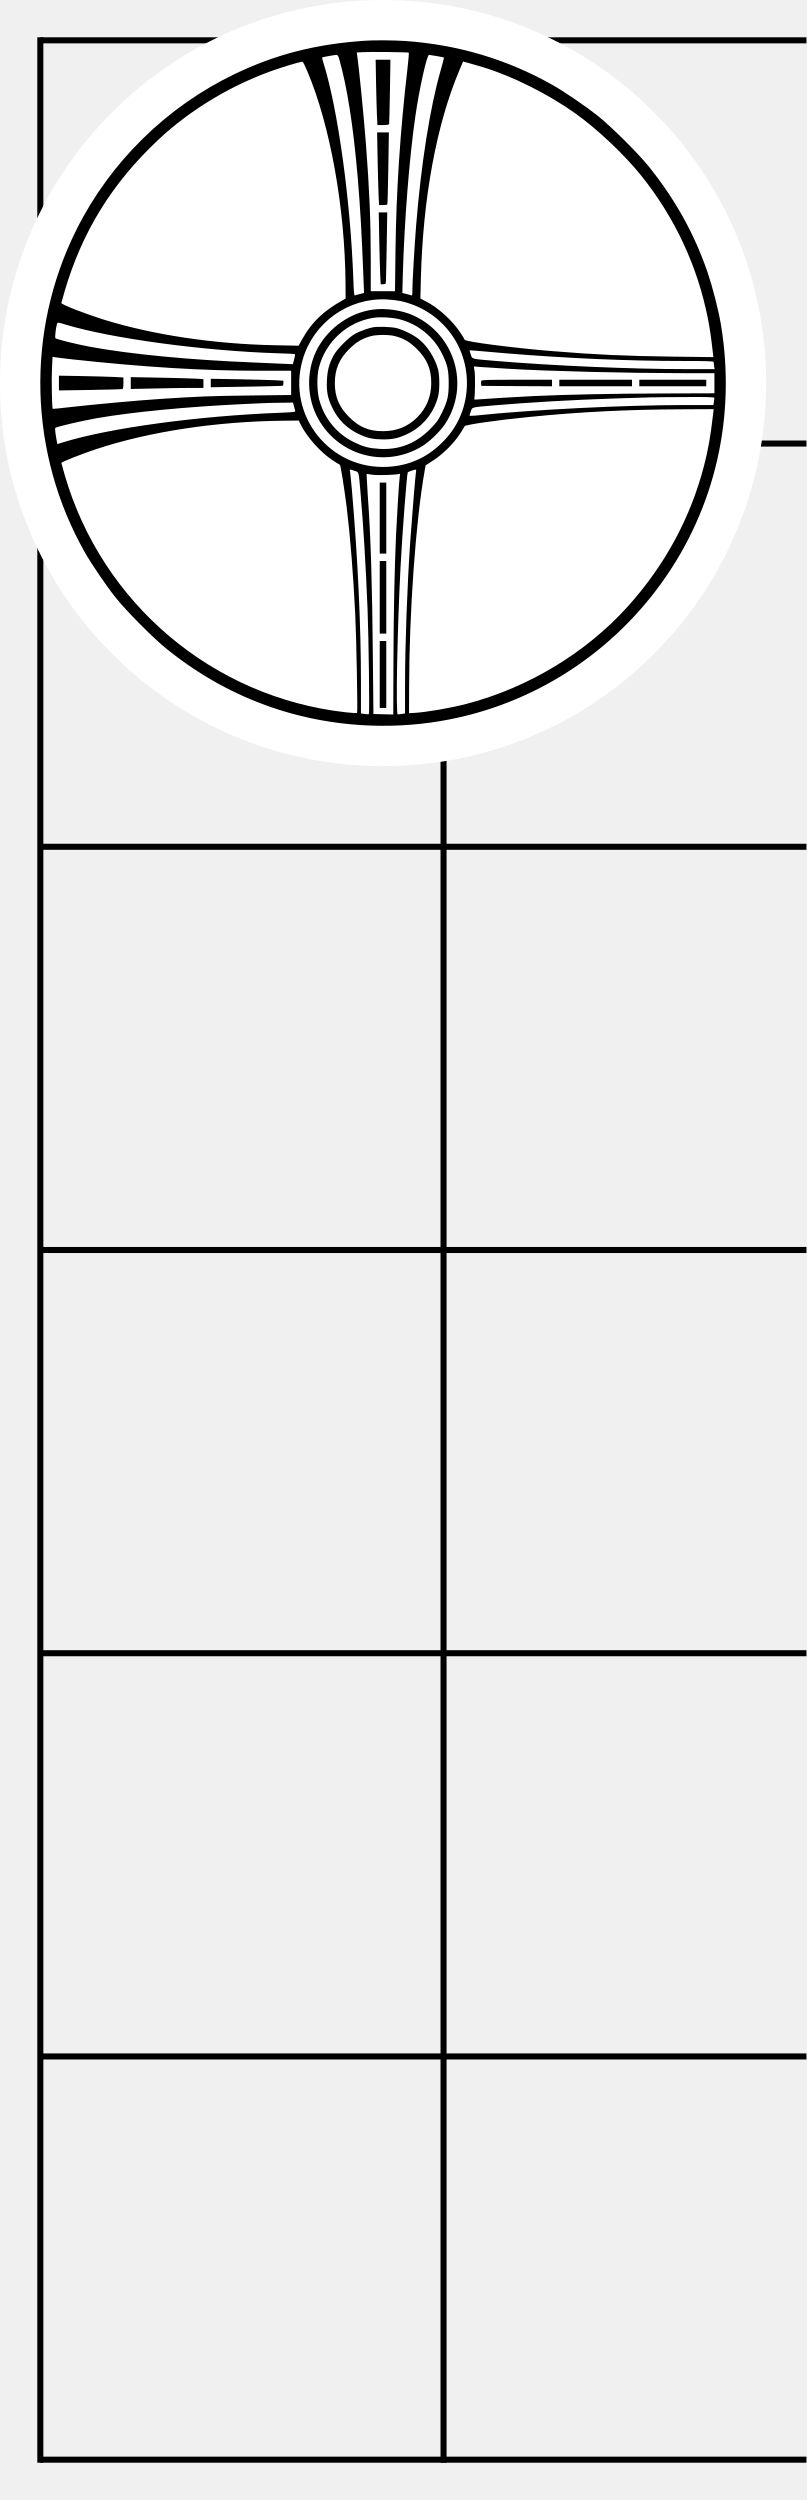
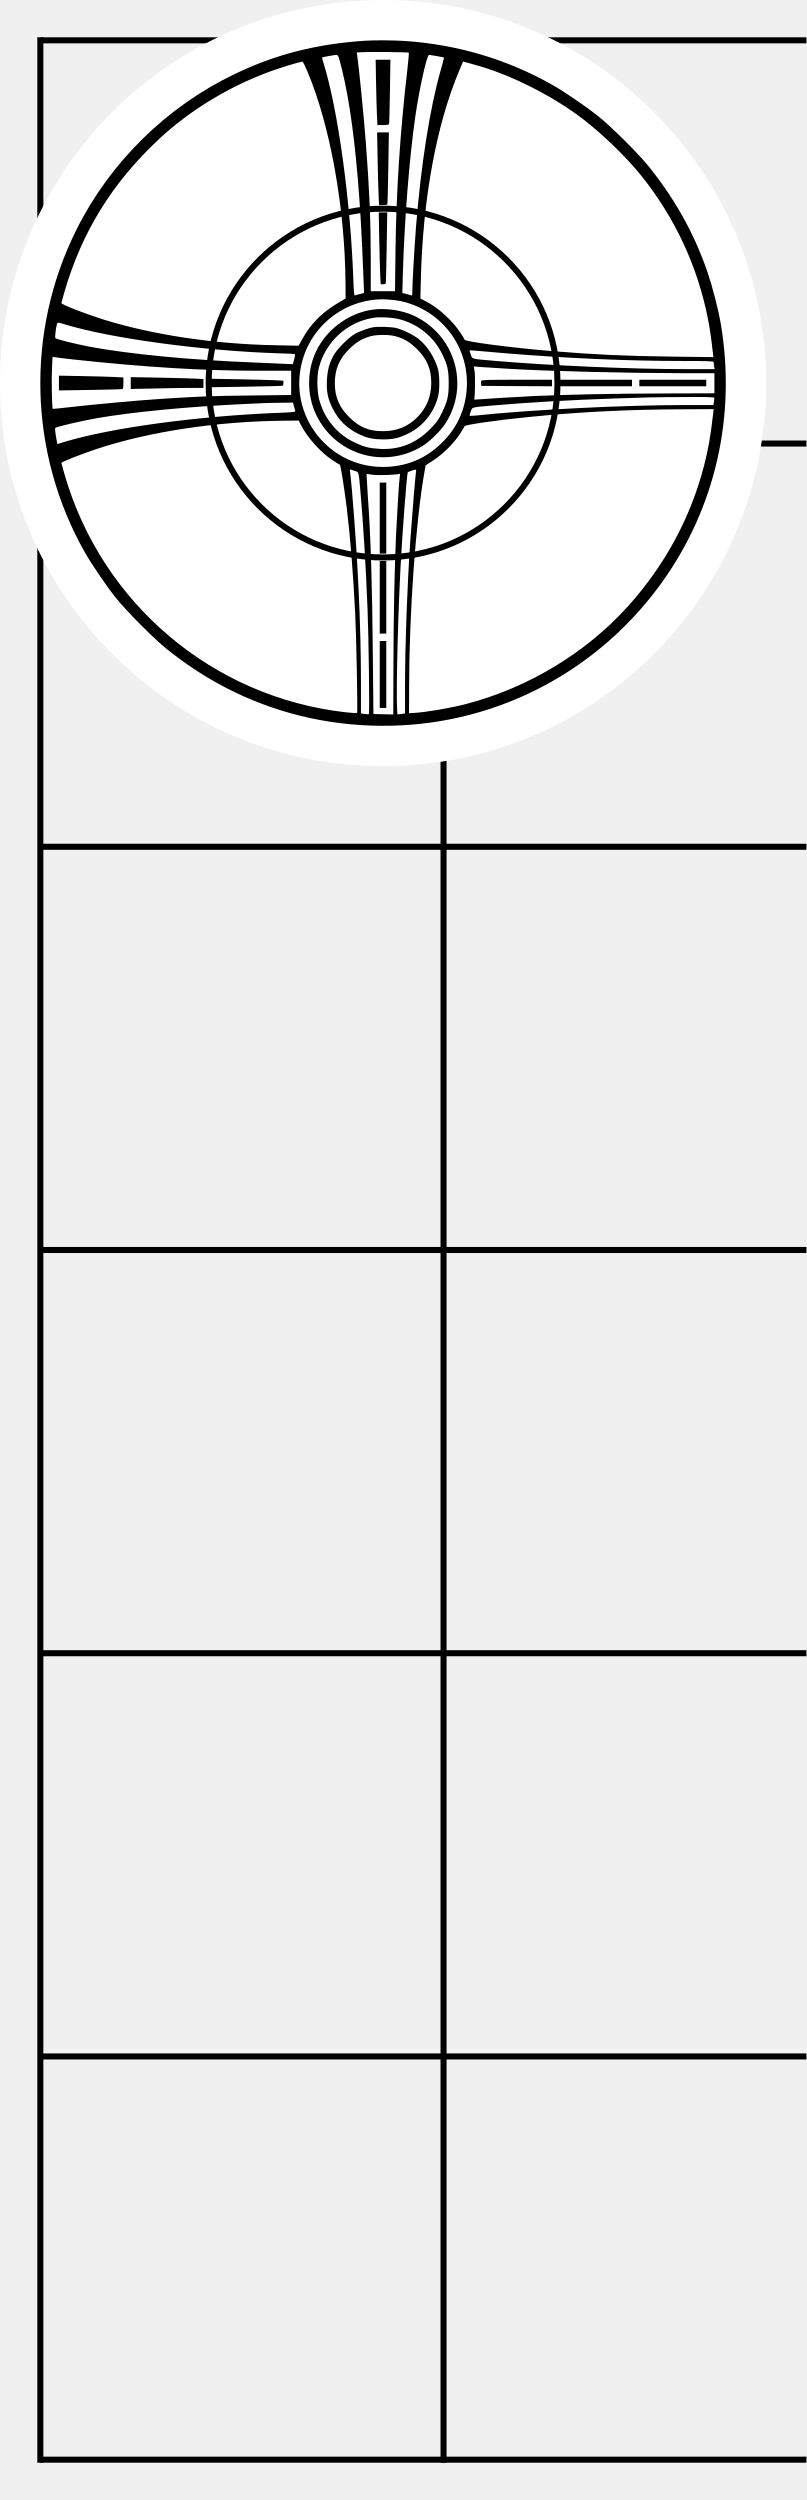
<svg xmlns="http://www.w3.org/2000/svg" xmlns:xlink="http://www.w3.org/1999/xlink" width="200mm" height="620mm" viewBox="0 0 200 620" version="1.1" id="svg8">
  <defs id="defs2" />
  <g id="layer1" transform="translate(0,323)">
    <path style="fill:none;stroke:#000000;stroke-width:1.5;stroke-linecap:butt;stroke-linejoin:miter;stroke-miterlimit:4;stroke-dasharray:none;stroke-opacity:1" d="M 10,287 H 200" id="path41" />
    <use x="0" y="0" xlink:href="#path41" id="use848" transform="translate(0,-100)" width="100%" height="100%" />
    <use x="0" y="0" xlink:href="#path41" id="use852" transform="translate(0,-200)" width="100%" height="100%" />
    <use x="0" y="0" xlink:href="#path41" id="use854" transform="translate(0,-300)" width="100%" height="100%" />
    <use x="0" y="0" xlink:href="#path41" id="use856" transform="translate(0,-400)" width="100%" height="100%" />
    <use x="0" y="0" xlink:href="#path41" id="use858" transform="translate(0,-500)" width="100%" height="100%" />
    <use x="0" y="0" xlink:href="#path41" id="use860" transform="translate(0,-600)" width="100%" height="100%" />
    <path style="fill:none;stroke:#000000;stroke-width:1.5;stroke-linecap:butt;stroke-linejoin:miter;stroke-miterlimit:4;stroke-dasharray:none;stroke-opacity:1" d="m 10,-313.75 v 601.5" id="path862" />
    <use x="0" y="0" xlink:href="#path862" id="use864" transform="translate(100)" width="100%" height="100%" />
    <circle style="opacity:1;fill:#ffffff;fill-opacity:1;fill-rule:nonzero;stroke:none;stroke-width:2;stroke-linecap:round;stroke-linejoin:round;stroke-miterlimit:4;stroke-dasharray:none;stroke-dashoffset:0;stroke-opacity:1;paint-order:markers stroke fill" id="path17" cx="95" cy="-228" r="95" />
    <path id="path354" style="fill:#000000;stroke:none;stroke-width:0.035" d="m 94.175,-155.74 v 8.3 h 0.81 0.81 v -8.3 -8.3 h -0.81 -0.81 z m 0,-19.131 v 9.009 h 0.81 0.81 v -9.009 -9.009 h -0.81 -0.81 z m 0,-19.637 v 8.806 h 0.81 0.81 v -8.806 -8.806 h -0.81 -0.81 z m 64.378,-33.505 v 0.81 h 8.3 8.3 v -0.81 -0.81 h -8.3 -8.3 z m -19.84,0 v 0.81 h 9.009 9.009 v -0.81 -0.81 h -9.009 -9.009 z m -19.354,-0.526 c -0.061,0.162 -0.081,0.506 -0.041,0.769 l 0.061,0.466 8.766,0.061 8.746,0.04 v -0.81 -0.81 h -8.705 c -7.369,0 -8.725,0.041 -8.827,0.283 z m -67.091,0.526 v 1.053 l 8.867,-0.142 c 4.859,-0.081 8.908,-0.182 9.009,-0.243 0.081,-0.041 0.142,-0.344 0.142,-0.668 v -0.567 l -2.065,-0.121 c -1.154,-0.061 -5.203,-0.162 -9.009,-0.243 l -6.944,-0.121 z m -19.84,0.02 v 1.458 l 5.932,-0.121 c 3.239,-0.081 7.308,-0.142 9.009,-0.142 h 3.077 v -1.093 -1.093 l -2.065,-0.121 c -1.154,-0.061 -5.203,-0.162 -9.009,-0.243 l -6.944,-0.121 z m -17.815,-0.02 v 1.842 l 7.754,-0.121 c 4.251,-0.081 7.855,-0.162 7.997,-0.223 0.162,-0.041 0.243,-0.526 0.243,-1.478 v -1.397 l -2.267,-0.121 c -1.255,-0.061 -4.859,-0.162 -7.997,-0.223 l -5.729,-0.101 z m 77.942,-13.827 c -1.053,0.162 -3.178,0.931 -4.353,1.539 -1.62,0.85 -4.656,3.887 -5.507,5.507 -1.113,2.146 -1.498,3.624 -1.62,6.175 -0.121,2.814 0.202,4.413 1.356,6.782 1.458,2.976 3.583,5.081 6.579,6.499 2.065,0.992 3.543,1.296 5.972,1.316 2.49,0 3.907,-0.324 6.175,-1.417 3.685,-1.761 6.418,-5.122 7.49,-9.232 0.405,-1.599 0.405,-5.081 0,-6.681 -0.729,-2.794 -2.632,-5.81 -4.717,-7.49 -1.437,-1.154 -3.988,-2.409 -5.709,-2.814 -1.215,-0.283 -4.413,-0.385 -5.668,-0.182 z m 5.365,2.186 c 2.207,0.567 3.725,1.458 5.486,3.219 2.51,2.51 3.543,4.94 3.543,8.422 0,3.34 -1.154,6.175 -3.462,8.503 -2.348,2.328 -5.081,3.442 -8.523,3.442 -3.502,0 -5.871,-0.992 -8.402,-3.523 -2.47,-2.47 -3.523,-4.98 -3.523,-8.381 0,-3.421 1.073,-5.992 3.543,-8.442 1.721,-1.721 3.28,-2.652 5.385,-3.219 1.458,-0.385 4.454,-0.405 5.952,-0.02 z m -5.446,-6.559 c -5.547,0.749 -10.79,4.373 -13.584,9.373 -2.814,5.041 -2.976,11.56 -0.425,16.823 4.778,9.798 16.702,13.361 26.075,7.774 1.883,-1.113 4.596,-3.725 5.851,-5.628 6.195,-9.454 2.531,-22.087 -7.814,-26.865 -2.834,-1.316 -6.944,-1.923 -10.102,-1.478 z m 6.66,2.409 c 4.535,1.154 8.503,4.393 10.527,8.604 1.336,2.733 1.599,3.988 1.62,7.187 0,3.3 -0.283,4.494 -1.741,7.49 -0.911,1.822 -1.296,2.348 -2.895,3.968 -3.543,3.543 -7.592,5.142 -12.471,4.879 -2.612,-0.142 -4.008,-0.506 -6.377,-1.66 -4.251,-2.045 -7.389,-5.891 -8.624,-10.527 -0.567,-2.146 -0.628,-5.851 -0.101,-7.895 1.66,-6.499 7.025,-11.418 13.584,-12.43 1.68,-0.263 4.616,-0.101 6.478,0.385 z m -5.081,-19.698 c 0.081,3.765 0.182,7.774 0.243,8.908 l 0.121,2.085 h 0.567 c 0.324,0 0.628,-0.061 0.668,-0.162 0.061,-0.081 0.162,-4.089 0.243,-8.908 l 0.142,-8.746 h -1.053 -1.053 z m -0.405,-19.941 c 0.081,3.705 0.182,7.774 0.243,9.009 l 0.121,2.288 h 0.972 c 0.547,0 1.032,-0.061 1.073,-0.162 0.061,-0.081 0.162,-4.13 0.243,-9.009 l 0.142,-8.847 h -1.458 -1.458 z m -0.385,-18.929 c 0.061,3.219 0.162,6.863 0.223,8.098 l 0.121,2.288 h 1.397 c 0.951,0 1.437,-0.081 1.498,-0.263 0.041,-0.121 0.121,-3.765 0.202,-8.098 l 0.121,-7.835 h -1.842 -1.822 z m -2.733,-10.527 c -12.228,0.83 -22.148,3.381 -32.29,8.24 -16.924,8.118 -30.893,21.844 -39.254,38.566 -12.673,25.306 -11.904,55.45 2.065,80.088 1.64,2.895 5.405,8.442 7.652,11.236 2.774,3.462 9.535,10.244 12.835,12.876 8.138,6.478 16.52,11.114 25.933,14.353 12.471,4.272 26.176,5.567 39.436,3.725 23.038,-3.219 43.728,-15.811 57.353,-34.902 13.179,-18.443 18.321,-41.096 14.515,-63.872 -0.607,-3.583 -2.045,-9.191 -3.32,-12.936 -3.239,-9.414 -7.875,-17.795 -14.353,-25.933 -2.632,-3.32 -9.434,-10.082 -12.876,-12.835 -2.814,-2.247 -8.381,-6.053 -11.236,-7.652 -11.195,-6.337 -23.524,-10.001 -36.541,-10.892 -2.713,-0.182 -7.774,-0.223 -9.92,-0.061 z m 10.871,2.956 c 0.041,0.061 -0.101,1.721 -0.324,3.725 -1.842,15.791 -2.814,30.65 -2.996,45.409 l -0.121,10.021 h -2.996 -3.016 v -7.693 c 0,-9.819 -0.324,-17.41 -1.215,-29.051 -0.526,-6.802 -1.741,-19.03 -2.146,-21.702 l -0.121,-0.749 1.498,-0.081 c 1.863,-0.121 11.296,0 11.438,0.121 z m -17.269,1.599 c 1.964,6.903 3.482,16.52 4.575,29.314 0.668,7.976 0.992,13.665 1.498,26.642 l 0.081,2.045 -1.053,0.263 c -0.567,0.142 -1.134,0.304 -1.255,0.344 -0.142,0.061 -0.263,-1.134 -0.344,-3.786 -0.688,-19.577 -3.806,-42.331 -7.41,-53.851 -0.223,-0.709 -0.385,-1.336 -0.344,-1.377 0.101,-0.081 2.935,-0.607 3.502,-0.628 0.364,-0.02 0.486,0.162 0.749,1.032 z m 24.192,-0.749 c 0.931,0.162 1.741,0.324 1.782,0.364 0.041,0.041 -0.344,1.478 -0.83,3.219 -2.632,9.151 -4.859,23.261 -6.094,38.627 -0.385,5 -0.911,13.807 -0.911,15.771 0,1.275 -0.041,1.458 -0.324,1.356 -0.182,-0.081 -0.749,-0.223 -1.255,-0.364 l -0.911,-0.223 0.121,-4.676 c 0.385,-13.179 1.599,-28.747 3.097,-39.092 0.972,-6.762 2.854,-15.285 3.401,-15.285 0.121,0 0.992,0.142 1.923,0.304 z m -32.108,3.765 c 5.648,13.321 9.353,33.869 9.474,52.717 l 0.02,3.644 -0.668,0.385 c -4.879,2.753 -7.713,5.466 -10.021,9.576 l -0.972,1.741 -6.094,-0.121 c -14.981,-0.304 -30.023,-2.571 -42.19,-6.337 -4.656,-1.458 -10.547,-3.745 -10.547,-4.13 0,-0.081 0.364,-1.356 0.79,-2.854 4.332,-14.779 11.742,-26.784 23.099,-37.493 8.26,-7.814 19.07,-14.212 30.083,-17.835 2.895,-0.952 5.588,-1.721 5.851,-1.66 0.121,0.041 0.648,1.093 1.174,2.369 z m 43.566,-1.012 c 7.308,2.227 16.277,6.721 22.978,11.519 5.405,3.846 12.167,10.264 16.277,15.386 8.341,10.426 13.928,22.411 16.499,35.327 0.506,2.551 0.83,4.838 1.316,9.09 l 0.061,0.587 -9.839,-0.121 c -12.268,-0.162 -19.354,-0.486 -30.185,-1.377 -9.738,-0.79 -21.662,-2.348 -21.662,-2.814 0,-0.081 -0.445,-0.85 -1.012,-1.68 -1.964,-3.037 -5.486,-6.235 -8.584,-7.835 l -1.377,-0.709 0.121,-4.919 c 0.506,-20.022 3.887,-38.262 9.515,-51.603 l 0.952,-2.247 1.458,0.385 c 0.81,0.223 2.369,0.668 3.482,1.012 z m -20.569,57.98 c 10.122,2.126 17.086,11.155 16.56,21.439 -0.283,5.385 -2.389,10.062 -6.256,13.807 -3.765,3.685 -8.199,5.628 -13.442,5.891 -14.293,0.749 -25.022,-12.795 -21.014,-26.581 2.632,-9.151 11.296,-15.386 20.771,-14.941 1.073,0.041 2.591,0.223 3.381,0.385 z m -82.902,5.871 c 11.276,3.421 34.173,6.519 52.656,7.106 2.126,0.061 3.948,0.142 4.089,0.182 0.162,0.061 0.142,0.405 -0.101,1.296 l -0.324,1.215 -2.146,-0.081 c -1.174,-0.061 -4.494,-0.202 -7.389,-0.324 -15.851,-0.628 -30.711,-2.045 -40.793,-3.907 -3.239,-0.607 -8.28,-1.842 -8.563,-2.126 -0.162,-0.162 0.081,-2.409 0.385,-3.523 0.142,-0.445 0.223,-0.445 2.186,0.162 z m 108.936,7.086 c 15.123,1.255 30.266,1.923 43.89,1.923 6.134,0 7.835,0.061 7.835,0.243 0,0.142 0.061,0.607 0.121,1.012 l 0.142,0.769 h -7.065 c -13.645,0 -33.12,-0.85 -47.15,-2.024 -6.316,-0.547 -5.871,-0.425 -6.256,-1.559 -0.182,-0.526 -0.324,-0.992 -0.324,-1.032 0,-0.061 0.668,-0.041 1.478,0.041 0.79,0.081 4.11,0.364 7.329,0.628 z m -107.398,1.518 c 18.159,1.964 32.452,2.834 46.563,2.834 h 7.794 v 3.016 2.996 l -10.224,0.121 c -9.94,0.121 -12.45,0.223 -22.168,0.85 -5.83,0.385 -16.661,1.377 -22.35,2.024 -2.389,0.283 -4.373,0.486 -4.393,0.445 -0.182,-0.182 -0.324,-7.369 -0.182,-9.92 l 0.142,-2.996 0.547,0.101 c 0.283,0.061 2.207,0.283 4.272,0.526 z m 108.005,2.328 c 10.527,0.628 29.314,1.093 44.295,1.113 h 7.025 v 2.49 2.49 l -12.795,0.041 c -12.693,0.041 -23.443,0.263 -32.047,0.648 -3.907,0.182 -13.24,0.749 -14.374,0.871 -0.263,0.02 -0.385,-0.061 -0.324,-0.263 0.182,-0.81 0.243,-5.709 0.061,-6.762 l -0.182,-1.194 1.741,0.142 c 0.952,0.061 3.927,0.263 6.6,0.425 z m 51.32,7.227 c 0,0.142 -0.061,0.607 -0.121,1.012 l -0.142,0.769 h -6.903 c -15.224,0 -38.303,1.154 -52.089,2.612 -0.81,0.081 -1.478,0.081 -1.478,0.02 0,-0.081 0.142,-0.547 0.324,-1.053 0.364,-1.093 0,-0.992 5.547,-1.478 8.665,-0.749 19.556,-1.377 29.861,-1.721 8.928,-0.304 9.576,-0.324 17.775,-0.364 5.668,-0.041 7.227,0.02 7.227,0.202 z m -104.28,2.065 c 0.121,0.486 0.263,1.012 0.324,1.174 0.101,0.263 -0.425,0.324 -3.482,0.445 -20.427,0.769 -42.352,3.745 -53.932,7.288 l -1.579,0.486 -0.101,-0.526 c -0.385,-1.943 -0.547,-3.34 -0.405,-3.482 0.304,-0.304 6.701,-1.782 10.406,-2.429 8.827,-1.518 22.046,-2.794 35.428,-3.442 2.51,-0.121 5.061,-0.243 5.668,-0.263 0.607,-0.041 2.531,-0.081 4.272,-0.101 l 3.178,-0.041 z m 103.976,1.782 c -0.648,5.628 -1.215,8.887 -2.227,12.815 -3.32,12.957 -9.677,24.739 -18.848,34.962 -10.345,11.519 -24.678,20.204 -39.963,24.233 -4.11,1.073 -10.163,2.126 -13.321,2.288 l -1.073,0.061 0.02,-6.276 c 0.02,-18.787 1.66,-41.582 3.867,-53.911 l 0.223,-1.275 1.964,-1.275 c 2.45,-1.62 4.96,-4.13 6.519,-6.478 0.648,-0.992 1.194,-1.883 1.194,-1.964 0,-0.344 8.3,-1.539 15.993,-2.288 12.531,-1.255 24.597,-1.862 38.121,-1.903 l 7.652,-0.04 z m -102.336,2.693 c 1.518,3.118 4.96,6.984 7.997,8.968 0.891,0.567 1.68,1.073 1.761,1.093 0.182,0.081 1.073,5.648 1.68,10.487 0.911,7.47 1.64,16.783 2.126,26.622 0.304,6.215 0.628,24.253 0.466,24.415 -0.101,0.081 -1.336,0.02 -2.794,-0.142 -32.999,-3.705 -60.531,-26.986 -69.763,-58.993 -0.425,-1.498 -0.79,-2.794 -0.79,-2.854 0,-0.243 5.041,-2.227 8.705,-3.442 13.098,-4.332 29.78,-6.863 46.401,-7.025 l 3.765,-0.041 z m 13.422,11.56 c 1.093,0.364 0.972,-0.041 1.458,5.446 0.688,7.997 1.296,17.775 1.741,28.849 0.283,7.207 0.526,25.933 0.324,26.055 -0.081,0.041 -0.547,0.02 -1.053,-0.061 l -0.911,-0.121 v -7.733 c 0,-14.171 -0.79,-30.812 -2.227,-47.494 -0.243,-2.612 -0.466,-4.879 -0.506,-5.021 -0.121,-0.324 0.041,-0.304 1.174,0.081 z m 15.224,0.121 c -0.121,0.587 -1.012,11.216 -1.417,17.066 -0.79,11.56 -1.316,25.954 -1.316,36.258 v 6.701 l -0.749,0.142 c -0.425,0.061 -0.891,0.121 -1.053,0.121 -0.526,0 -0.121,-20.953 0.688,-36.541 0.445,-8.604 1.579,-23.302 1.802,-23.524 0.101,-0.101 1.64,-0.648 1.903,-0.648 0.162,-0.02 0.223,0.142 0.142,0.425 z m -7.288,0.911 c 1.458,-0.061 2.794,-0.162 2.996,-0.243 0.324,-0.142 0.364,-0.081 0.263,0.526 -0.162,0.931 -0.668,8.948 -0.931,14.556 -0.385,8.725 -0.607,19.415 -0.648,31.946 l -0.041,12.612 -2.47,-0.061 -2.45,-0.061 -0.142,-13.969 c -0.162,-18.342 -0.526,-30.205 -1.255,-40.165 -0.142,-2.267 -0.283,-4.413 -0.283,-4.778 v -0.648 l 1.174,0.182 c 0.628,0.121 2.348,0.162 3.786,0.101 z" />
+     <circle style="opacity:1;fill:none;fill-opacity:1;fill-rule:nonzero;stroke:#000000;stroke-width:1.5;stroke-linecap:round;stroke-linejoin:round;stroke-miterlimit:4;stroke-dasharray:none;stroke-dashoffset:0;stroke-opacity:1;paint-order:markers stroke fill" id="path972" cx="95" cy="-228" r="43.25" />
  </g>
</svg>
